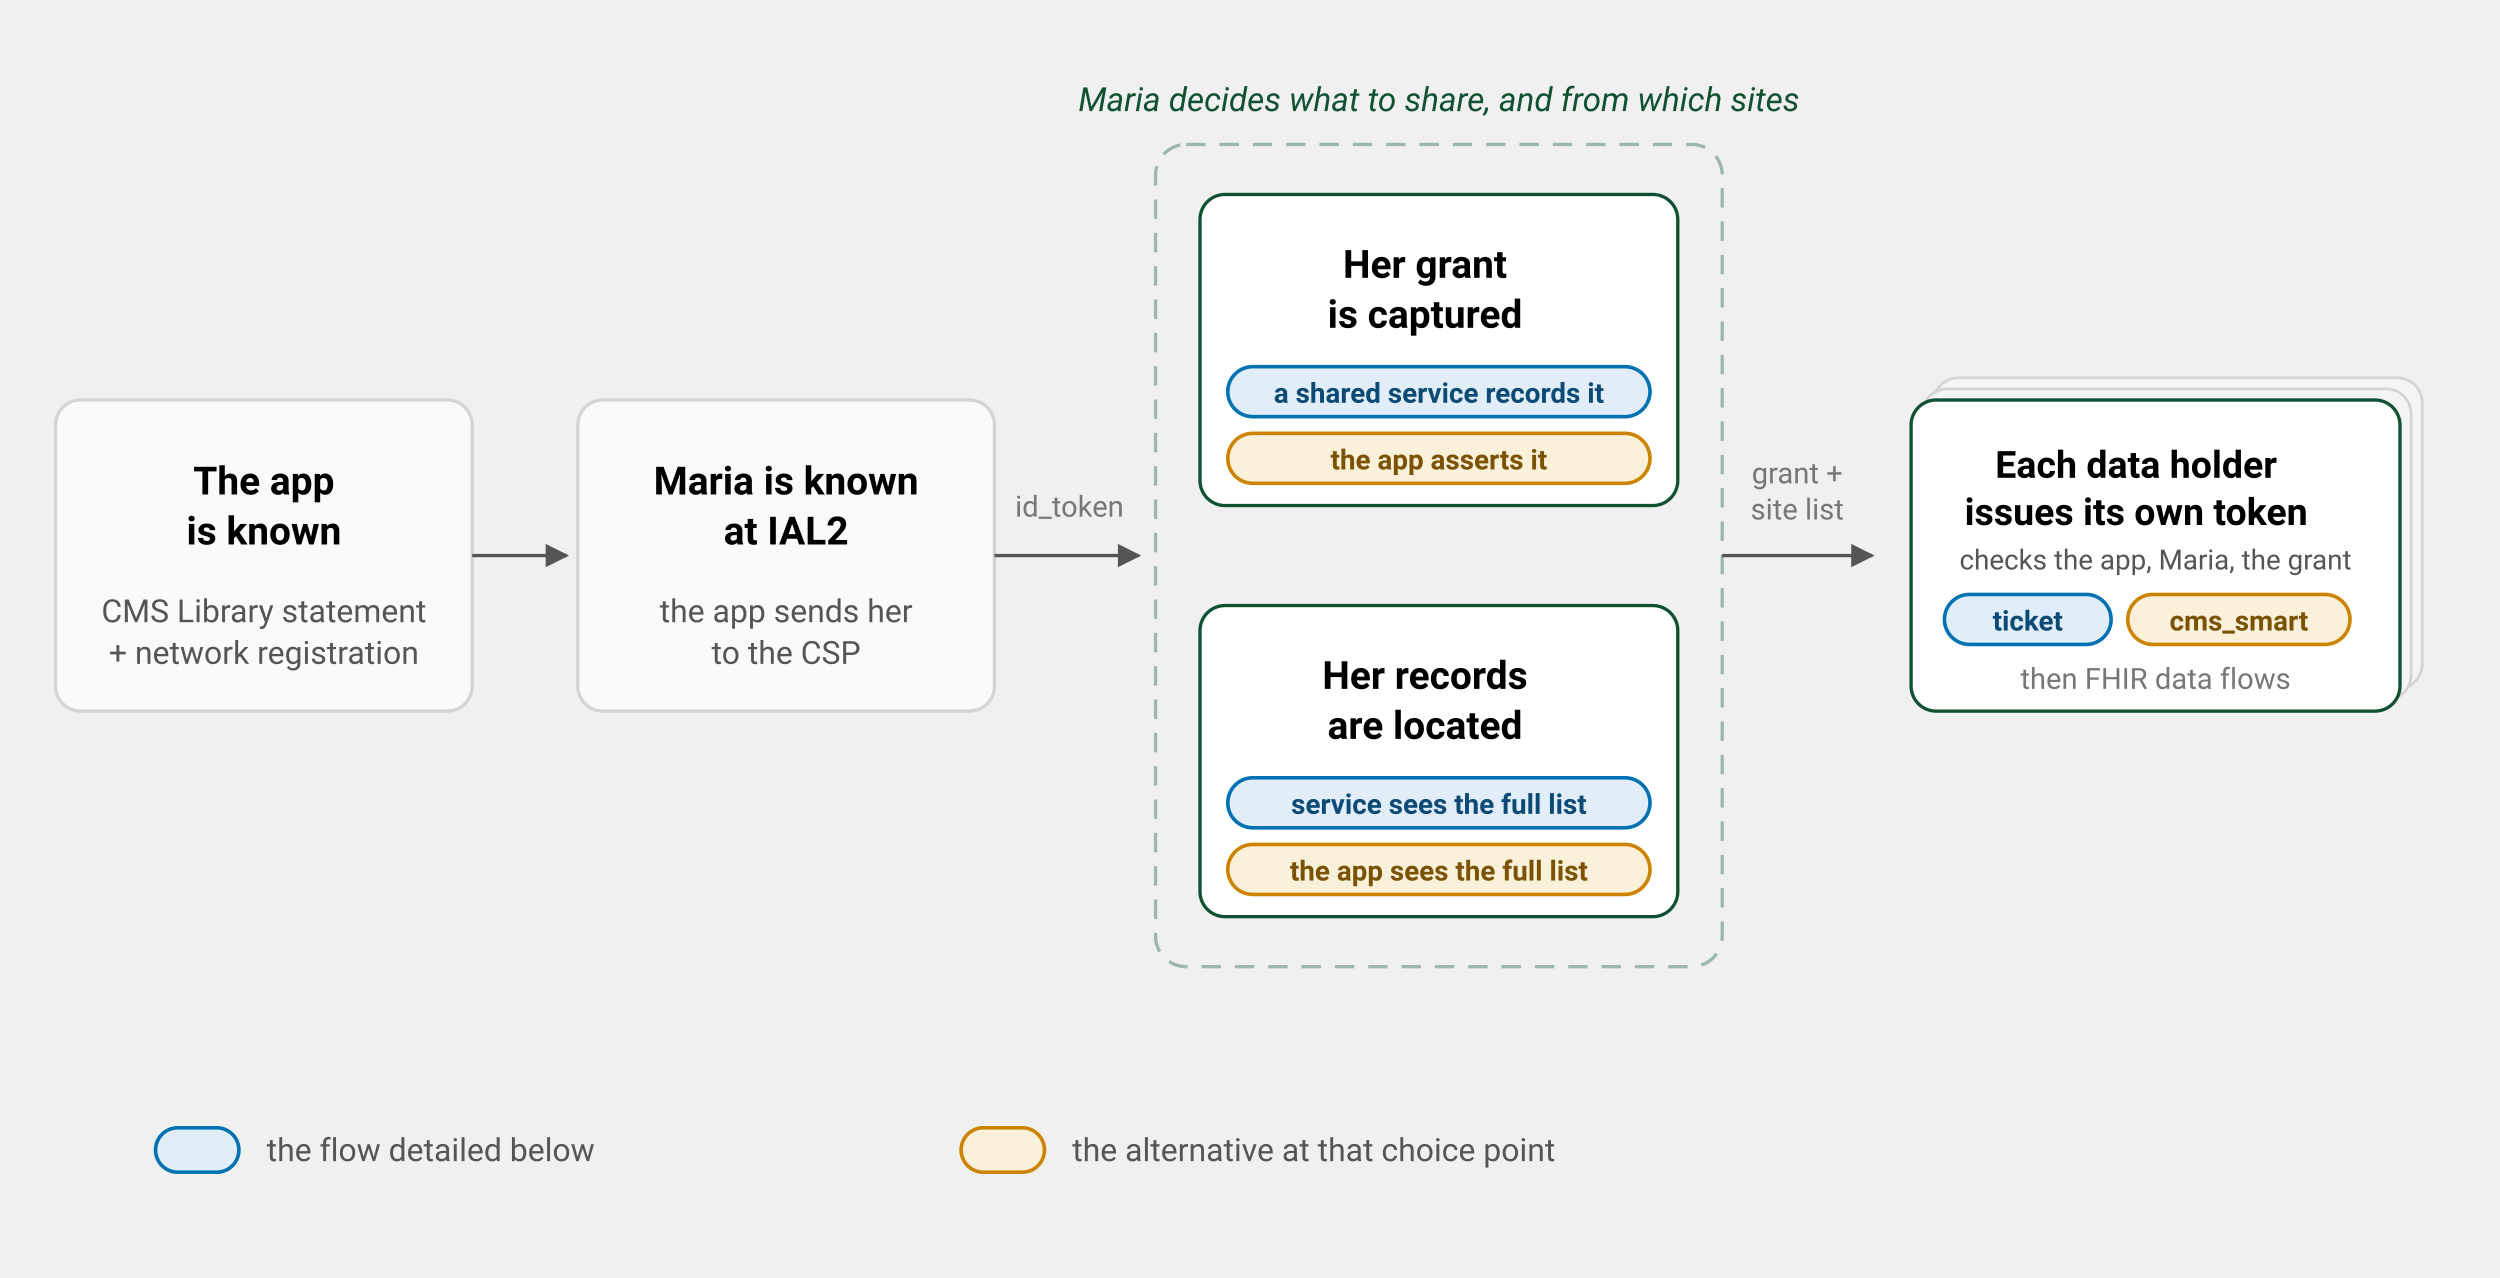
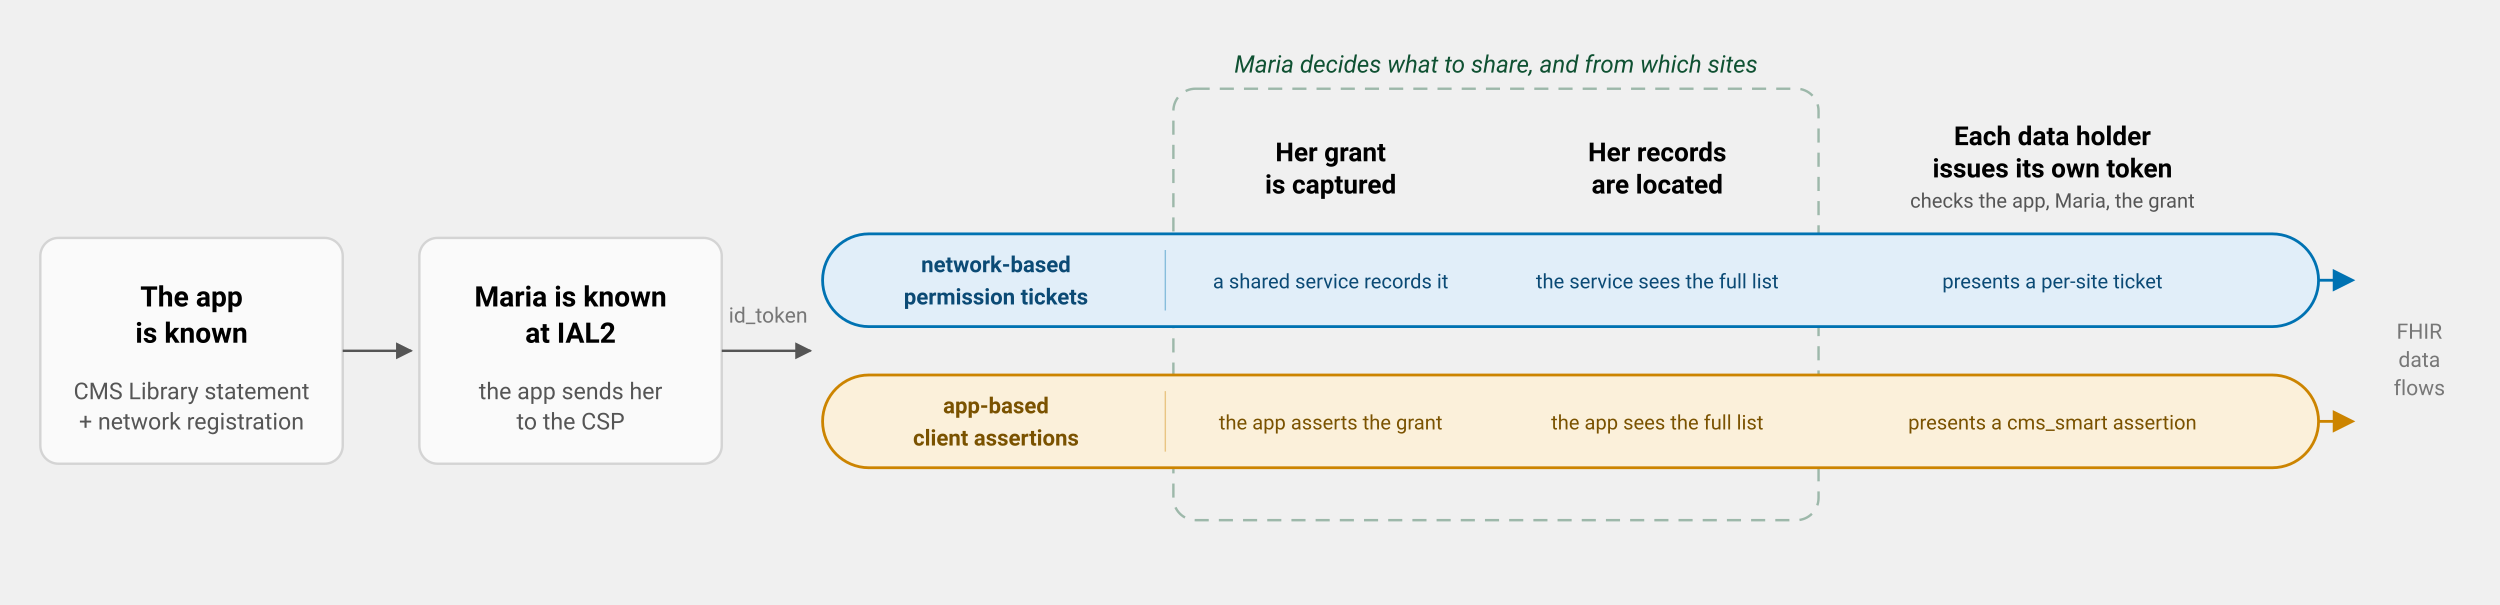
- <svg xmlns="http://www.w3.org/2000/svg" viewBox="0 0 900 460" font-family="ui-sans-serif, system-ui, -apple-system, 'Segoe UI', Roboto, Arial, sans-serif">
+ <svg xmlns="http://www.w3.org/2000/svg" viewBox="0 0 1240 300" font-family="ui-sans-serif, system-ui, -apple-system, 'Segoe UI', Roboto, Arial, sans-serif">
  <defs>
    <marker id="la" viewBox="0 0 10 10" refX="9" refY="5" markerWidth="7" markerHeight="7" orient="auto-start-reverse">
      <path d="M 0 0 L 10 5 L 0 10 z" fill="#555" />
    </marker>
+     <marker id="lb" viewBox="0 0 10 10" refX="8" refY="5" markerWidth="8" markerHeight="8" orient="auto">
+       <path d="M 0 0 L 10 5 L 0 10 z" fill="#0072b2" />
+     </marker>
+     <marker id="lo" viewBox="0 0 10 10" refX="8" refY="5" markerWidth="8" markerHeight="8" orient="auto">
+       <path d="M 0 0 L 10 5 L 0 10 z" fill="#cc8400" />
+     </marker>
  </defs>
  <g>
-     <rect x="20" y="144" width="150" height="112" rx="9" fill="#fafafa" stroke="#d4d4d4" stroke-width="1.2" />
-     <text x="95" y="178" text-anchor="middle" font-size="14" font-weight="600">The app</text>
-     <text x="95" y="196" text-anchor="middle" font-size="14" font-weight="600">is known</text>
-     <text x="95" y="224" text-anchor="middle" font-size="11.5" fill="#555">CMS Library statement</text>
-     <text x="95" y="239" text-anchor="middle" font-size="11.5" fill="#555">+ network registration</text>
+     <rect x="20" y="118" width="150" height="112" rx="9" fill="#fafafa" stroke="#d4d4d4" stroke-width="1.2" />
+     <text x="95" y="152" text-anchor="middle" font-size="14" font-weight="600">The app</text>
+     <text x="95" y="170" text-anchor="middle" font-size="14" font-weight="600">is known</text>
+     <text x="95" y="198" text-anchor="middle" font-size="11.5" fill="#555">CMS Library statement</text>
+     <text x="95" y="213" text-anchor="middle" font-size="11.5" fill="#555">+ network registration</text>
  </g>
-   <line x1="170" y1="200" x2="204" y2="200" stroke="#555" stroke-width="1.2" marker-end="url(#la)" />
+   <line x1="170" y1="174" x2="204" y2="174" stroke="#555" stroke-width="1.2" marker-end="url(#la)" />
  <g>
-     <rect x="208" y="144" width="150" height="112" rx="9" fill="#fafafa" stroke="#d4d4d4" stroke-width="1.2" />
-     <text x="283" y="178" text-anchor="middle" font-size="14" font-weight="600">Maria is known</text>
-     <text x="283" y="196" text-anchor="middle" font-size="14" font-weight="600">at IAL2</text>
-     <text x="283" y="224" text-anchor="middle" font-size="11.5" fill="#555">the app sends her</text>
-     <text x="283" y="239" text-anchor="middle" font-size="11.5" fill="#555">to the CSP</text>
+     <rect x="208" y="118" width="150" height="112" rx="9" fill="#fafafa" stroke="#d4d4d4" stroke-width="1.2" />
+     <text x="283" y="152" text-anchor="middle" font-size="14" font-weight="600">Maria is known</text>
+     <text x="283" y="170" text-anchor="middle" font-size="14" font-weight="600">at IAL2</text>
+     <text x="283" y="198" text-anchor="middle" font-size="11.5" fill="#555">the app sends her</text>
+     <text x="283" y="213" text-anchor="middle" font-size="11.5" fill="#555">to the CSP</text>
  </g>
-   <text x="385" y="186" text-anchor="middle" font-size="10.5" fill="#777">id_token</text>
-   <line x1="358" y1="200" x2="410" y2="200" stroke="#555" stroke-width="1.2" marker-end="url(#la)" />
+   <text x="381" y="160" text-anchor="middle" font-size="10.5" fill="#777">id_token</text>
+   <line x1="358" y1="174" x2="402" y2="174" stroke="#555" stroke-width="1.2" marker-end="url(#la)" />
+   <text x="742" y="36" text-anchor="middle" font-size="12" font-style="italic" fill="#0f5132">Maria decides what to share, and from which sites</text>
+   <rect x="582" y="44" width="320" height="214" rx="11" fill="none" stroke="#9db8aa" stroke-width="1.2" stroke-dasharray="7 5" />
+   <g text-anchor="middle">
+     <text x="660" y="80" font-size="13" font-weight="600">Her grant</text>
+     <text x="660" y="96" font-size="13" font-weight="600">is captured</text>
+     <text x="822" y="80" font-size="13" font-weight="600">Her records</text>
+     <text x="822" y="96" font-size="13" font-weight="600">are located</text>
+     <text x="1018" y="72" font-size="13" font-weight="600">Each data holder</text>
+     <text x="1018" y="88" font-size="13" font-weight="600">issues its own token</text>
+     <text x="1018" y="103" font-size="10" fill="#555">checks the app, Maria, the grant</text>
+   </g>
  <g>
-     <text x="518" y="40" text-anchor="middle" font-size="12" font-style="italic" fill="#0f5132">Maria decides what to share, and from which sites</text>
-     <rect x="416" y="52" width="204" height="296" rx="11" fill="none" stroke="#9db8aa" stroke-width="1.2" stroke-dasharray="7 5" />
-     <rect x="432" y="70" width="172" height="112" rx="9" fill="#fff" stroke="#0f5132" stroke-width="1.2" />
-     <text x="513" y="100" text-anchor="middle" font-size="14" font-weight="600">Her grant</text>
-     <text x="513" y="118" text-anchor="middle" font-size="14" font-weight="600">is captured</text>
-     <rect x="442" y="132" width="152" height="18" rx="9" fill="#e1eef9" stroke="#0072b2" stroke-width="1.3" />
-     <text x="518" y="145" text-anchor="middle" font-size="10" font-weight="600" fill="#0b4a75">a shared service records it</text>
-     <rect x="442" y="156" width="152" height="18" rx="9" fill="#fbf0da" stroke="#cc8400" stroke-width="1.3" />
-     <text x="518" y="169" text-anchor="middle" font-size="10" font-weight="600" fill="#7a5200">the app asserts it</text>
-     <rect x="432" y="218" width="172" height="112" rx="9" fill="#fff" stroke="#0f5132" stroke-width="1.2" />
-     <text x="513" y="248" text-anchor="middle" font-size="14" font-weight="600">Her records</text>
-     <text x="513" y="266" text-anchor="middle" font-size="14" font-weight="600">are located</text>
-     <rect x="442" y="280" width="152" height="18" rx="9" fill="#e1eef9" stroke="#0072b2" stroke-width="1.3" />
-     <text x="518" y="293" text-anchor="middle" font-size="10" font-weight="600" fill="#0b4a75">service sees the full list</text>
-     <rect x="442" y="304" width="152" height="18" rx="9" fill="#fbf0da" stroke="#cc8400" stroke-width="1.3" />
-     <text x="518" y="317" text-anchor="middle" font-size="10" font-weight="600" fill="#7a5200">the app sees the full list</text>
+     <rect x="408" y="116" width="742" height="46" rx="23" fill="#e1eef9" stroke="#0072b2" stroke-width="1.4" />
+     <text x="494" y="135" text-anchor="middle" font-size="11" font-weight="700" fill="#0b4a75">network-based</text>
+     <text x="494" y="151" text-anchor="middle" font-size="11" font-weight="700" fill="#0b4a75">permission tickets</text>
+     <line x1="578" y1="124" x2="578" y2="154" stroke="#0072b2" stroke-width="0.7" opacity="0.4" />
+     <text x="660" y="143" text-anchor="middle" font-size="10" fill="#0b4a75">a shared service records it</text>
+     <text x="822" y="143" text-anchor="middle" font-size="10" fill="#0b4a75">the service sees the full list</text>
+     <text x="1018" y="143" text-anchor="middle" font-size="10" fill="#0b4a75">presents a per-site ticket</text>
+     <line x1="1150" y1="139" x2="1166" y2="139" stroke="#0072b2" stroke-width="1.4" marker-end="url(#lb)" />
  </g>
-   <text x="647" y="174" text-anchor="middle" font-size="10.5" fill="#777">grant +</text>
-   <text x="647" y="187" text-anchor="middle" font-size="10.5" fill="#777">site list</text>
-   <line x1="620" y1="200" x2="674" y2="200" stroke="#555" stroke-width="1.2" marker-end="url(#la)" />
  <g>
-     <rect x="696" y="136" width="176" height="112" rx="9" fill="#f4f4f5" stroke="#d4d4d4" />
-     <rect x="692" y="140" width="176" height="112" rx="9" fill="#f4f4f5" stroke="#d4d4d4" />
-     <rect x="688" y="144" width="176" height="112" rx="9" fill="#fff" stroke="#0f5132" stroke-width="1.2" />
-     <text x="769" y="172" text-anchor="middle" font-size="13.5" font-weight="600">Each data holder</text>
-     <text x="769" y="189" text-anchor="middle" font-size="13.5" font-weight="600">issues its own token</text>
-     <text x="776" y="205" text-anchor="middle" font-size="10" fill="#555">checks the app, Maria, the grant</text>
-     <rect x="700" y="214" width="60" height="18" rx="9" fill="#e1eef9" stroke="#0072b2" stroke-width="1.3" />
-     <text x="730" y="227" text-anchor="middle" font-size="10" font-weight="600" fill="#0b4a75">ticket</text>
-     <rect x="766" y="214" width="80" height="18" rx="9" fill="#fbf0da" stroke="#cc8400" stroke-width="1.3" />
-     <text x="806" y="227" text-anchor="middle" font-size="10" font-weight="600" fill="#7a5200">cms_smart</text>
-     <text x="776" y="248" text-anchor="middle" font-size="10.5" fill="#777">then FHIR data flows</text>
+     <rect x="408" y="186" width="742" height="46" rx="23" fill="#fbf0da" stroke="#cc8400" stroke-width="1.4" />
+     <text x="494" y="205" text-anchor="middle" font-size="11" font-weight="700" fill="#7a5200">app-based</text>
+     <text x="494" y="221" text-anchor="middle" font-size="11" font-weight="700" fill="#7a5200">client assertions</text>
+     <line x1="578" y1="194" x2="578" y2="224" stroke="#cc8400" stroke-width="0.7" opacity="0.4" />
+     <text x="660" y="213" text-anchor="middle" font-size="10" fill="#7a5200">the app asserts the grant</text>
+     <text x="822" y="213" text-anchor="middle" font-size="10" fill="#7a5200">the app sees the full list</text>
+     <text x="1018" y="213" text-anchor="middle" font-size="10" fill="#7a5200">presents a cms_smart assertion</text>
+     <line x1="1150" y1="209" x2="1166" y2="209" stroke="#cc8400" stroke-width="1.4" marker-end="url(#lo)" />
  </g>
-   <g font-size="11.5" fill="#555">
-     <rect x="56" y="406" width="30" height="16" rx="8" fill="#e1eef9" stroke="#0072b2" stroke-width="1.3" />
-     <text x="96" y="418">the flow detailed below</text>
-     <rect x="346" y="406" width="30" height="16" rx="8" fill="#fbf0da" stroke="#cc8400" stroke-width="1.3" />
-     <text x="386" y="418">the alternative at that choice point</text>
-   </g>
+   <text x="1200" y="168" text-anchor="middle" font-size="10.5" fill="#777">FHIR</text>
+   <text x="1200" y="182" text-anchor="middle" font-size="10.5" fill="#777">data</text>
+   <text x="1200" y="196" text-anchor="middle" font-size="10.5" fill="#777">flows</text>
</svg>
